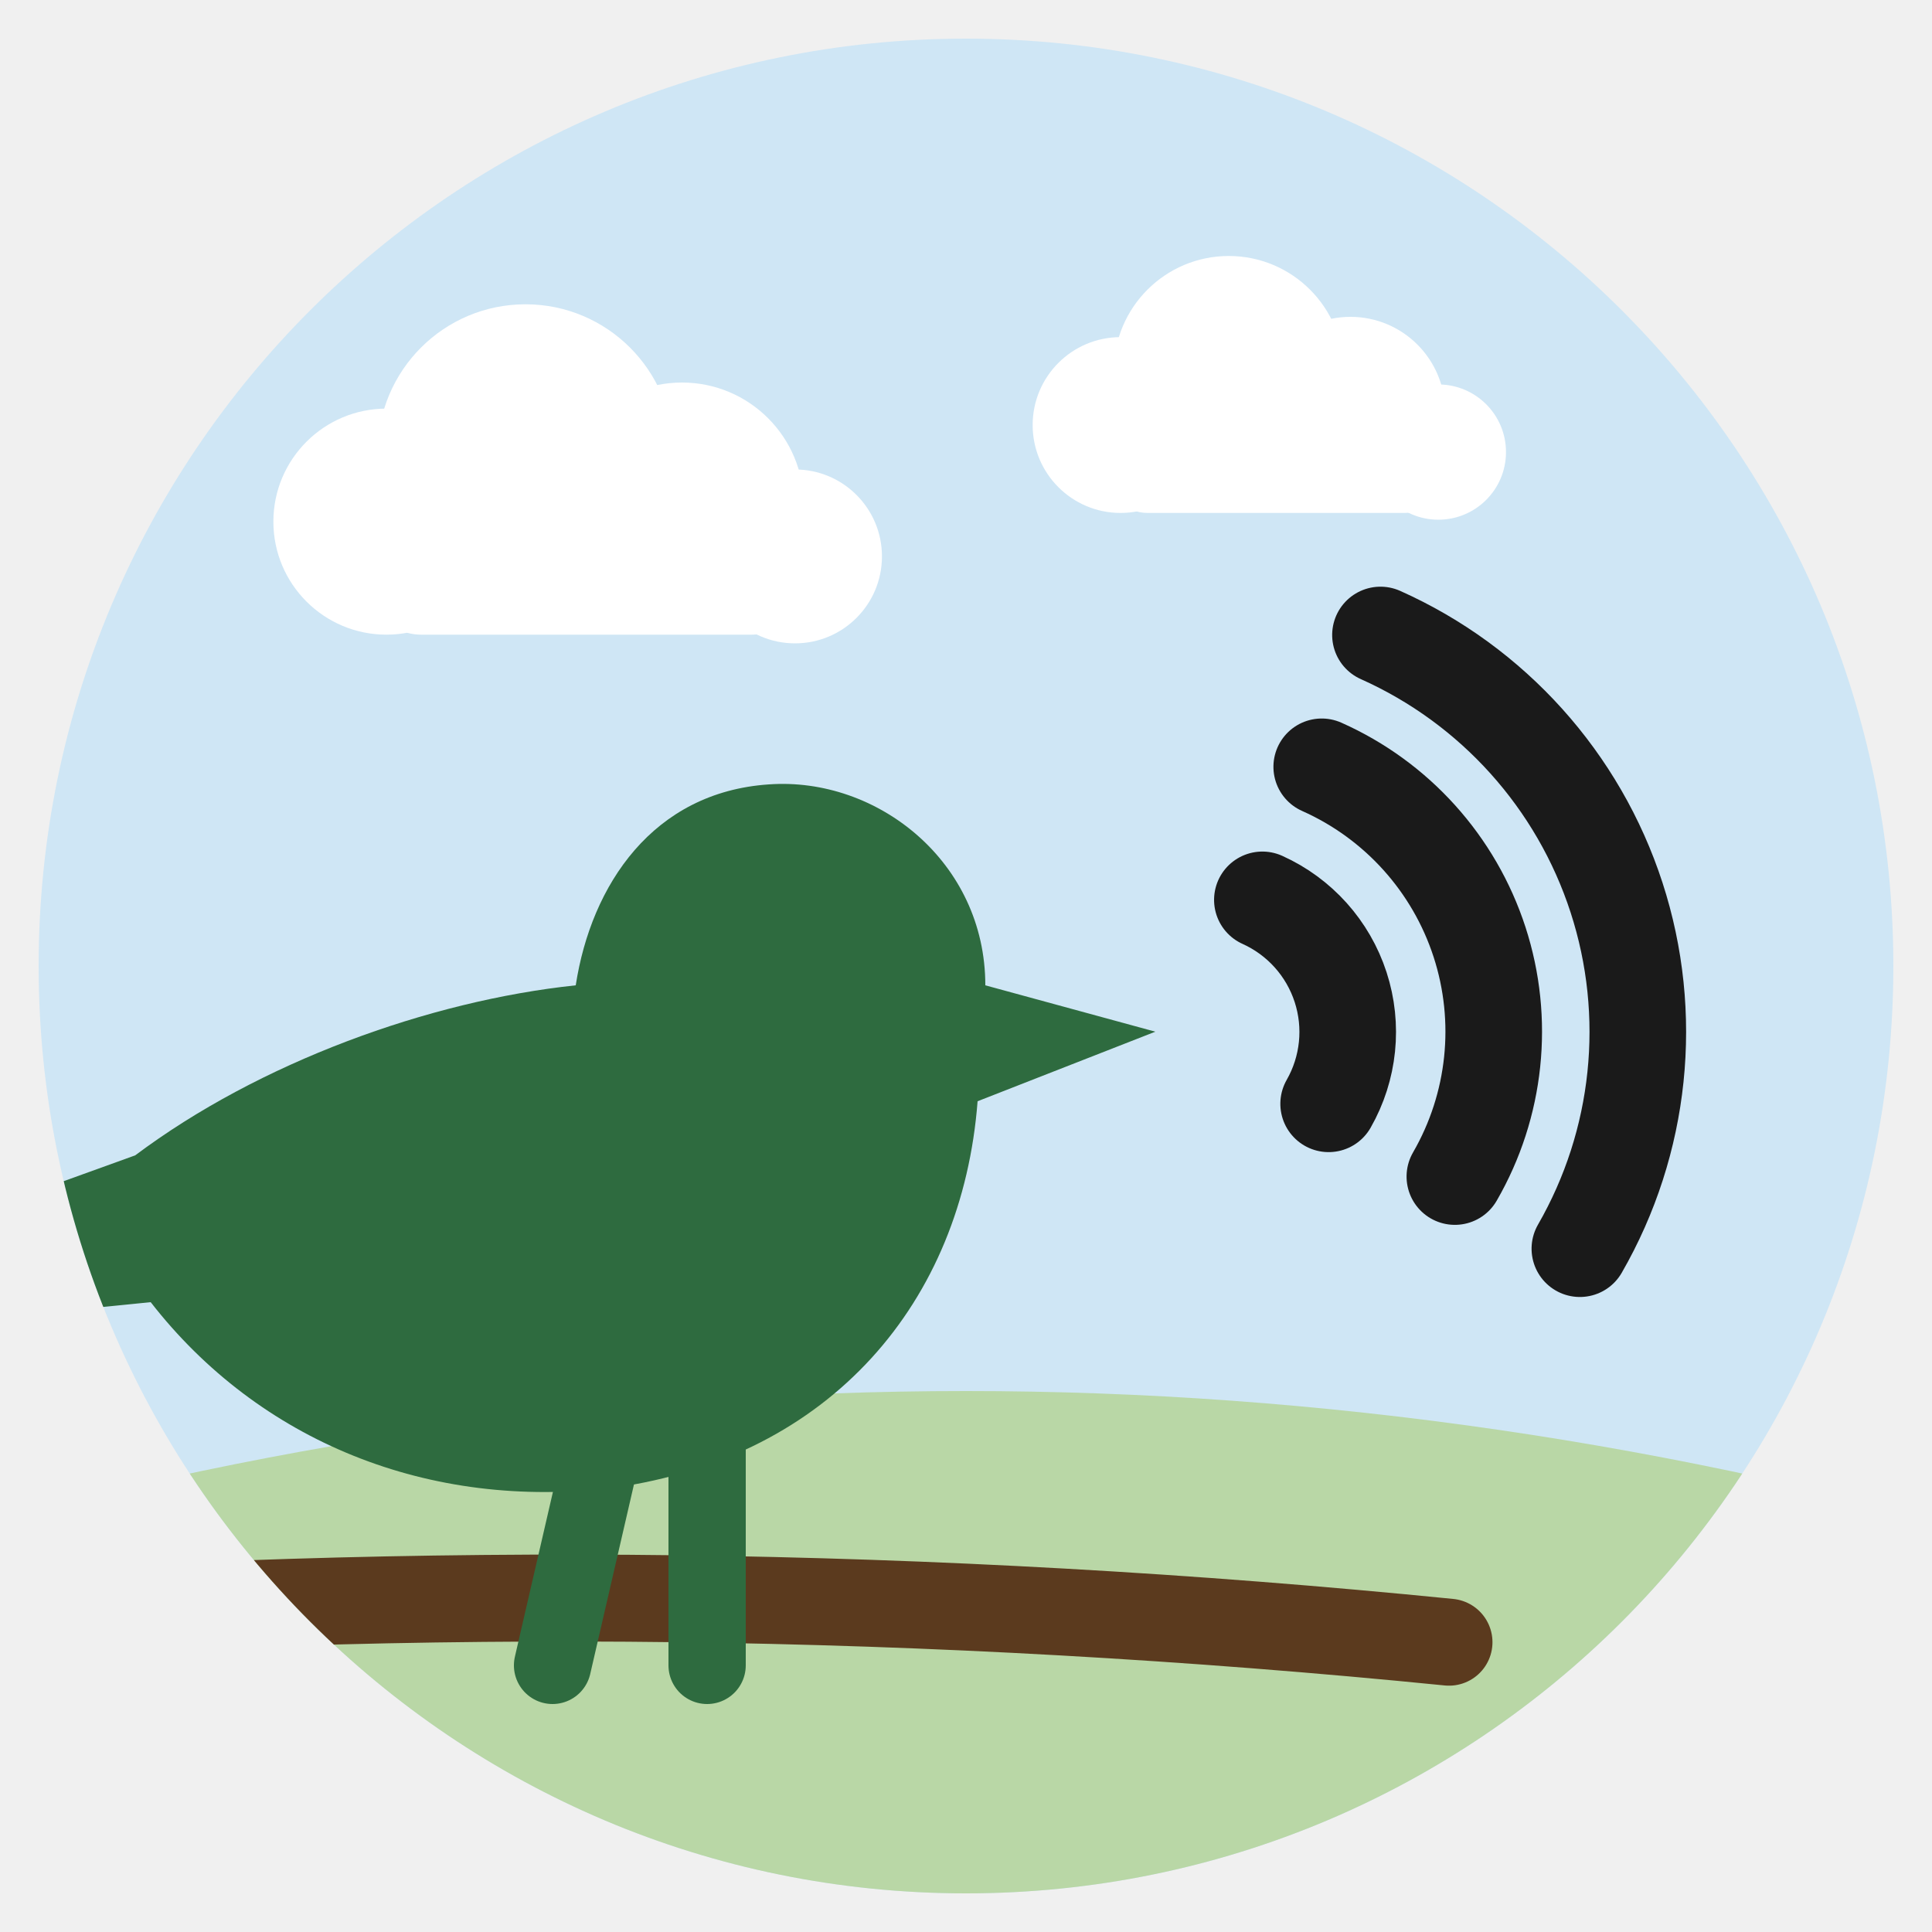
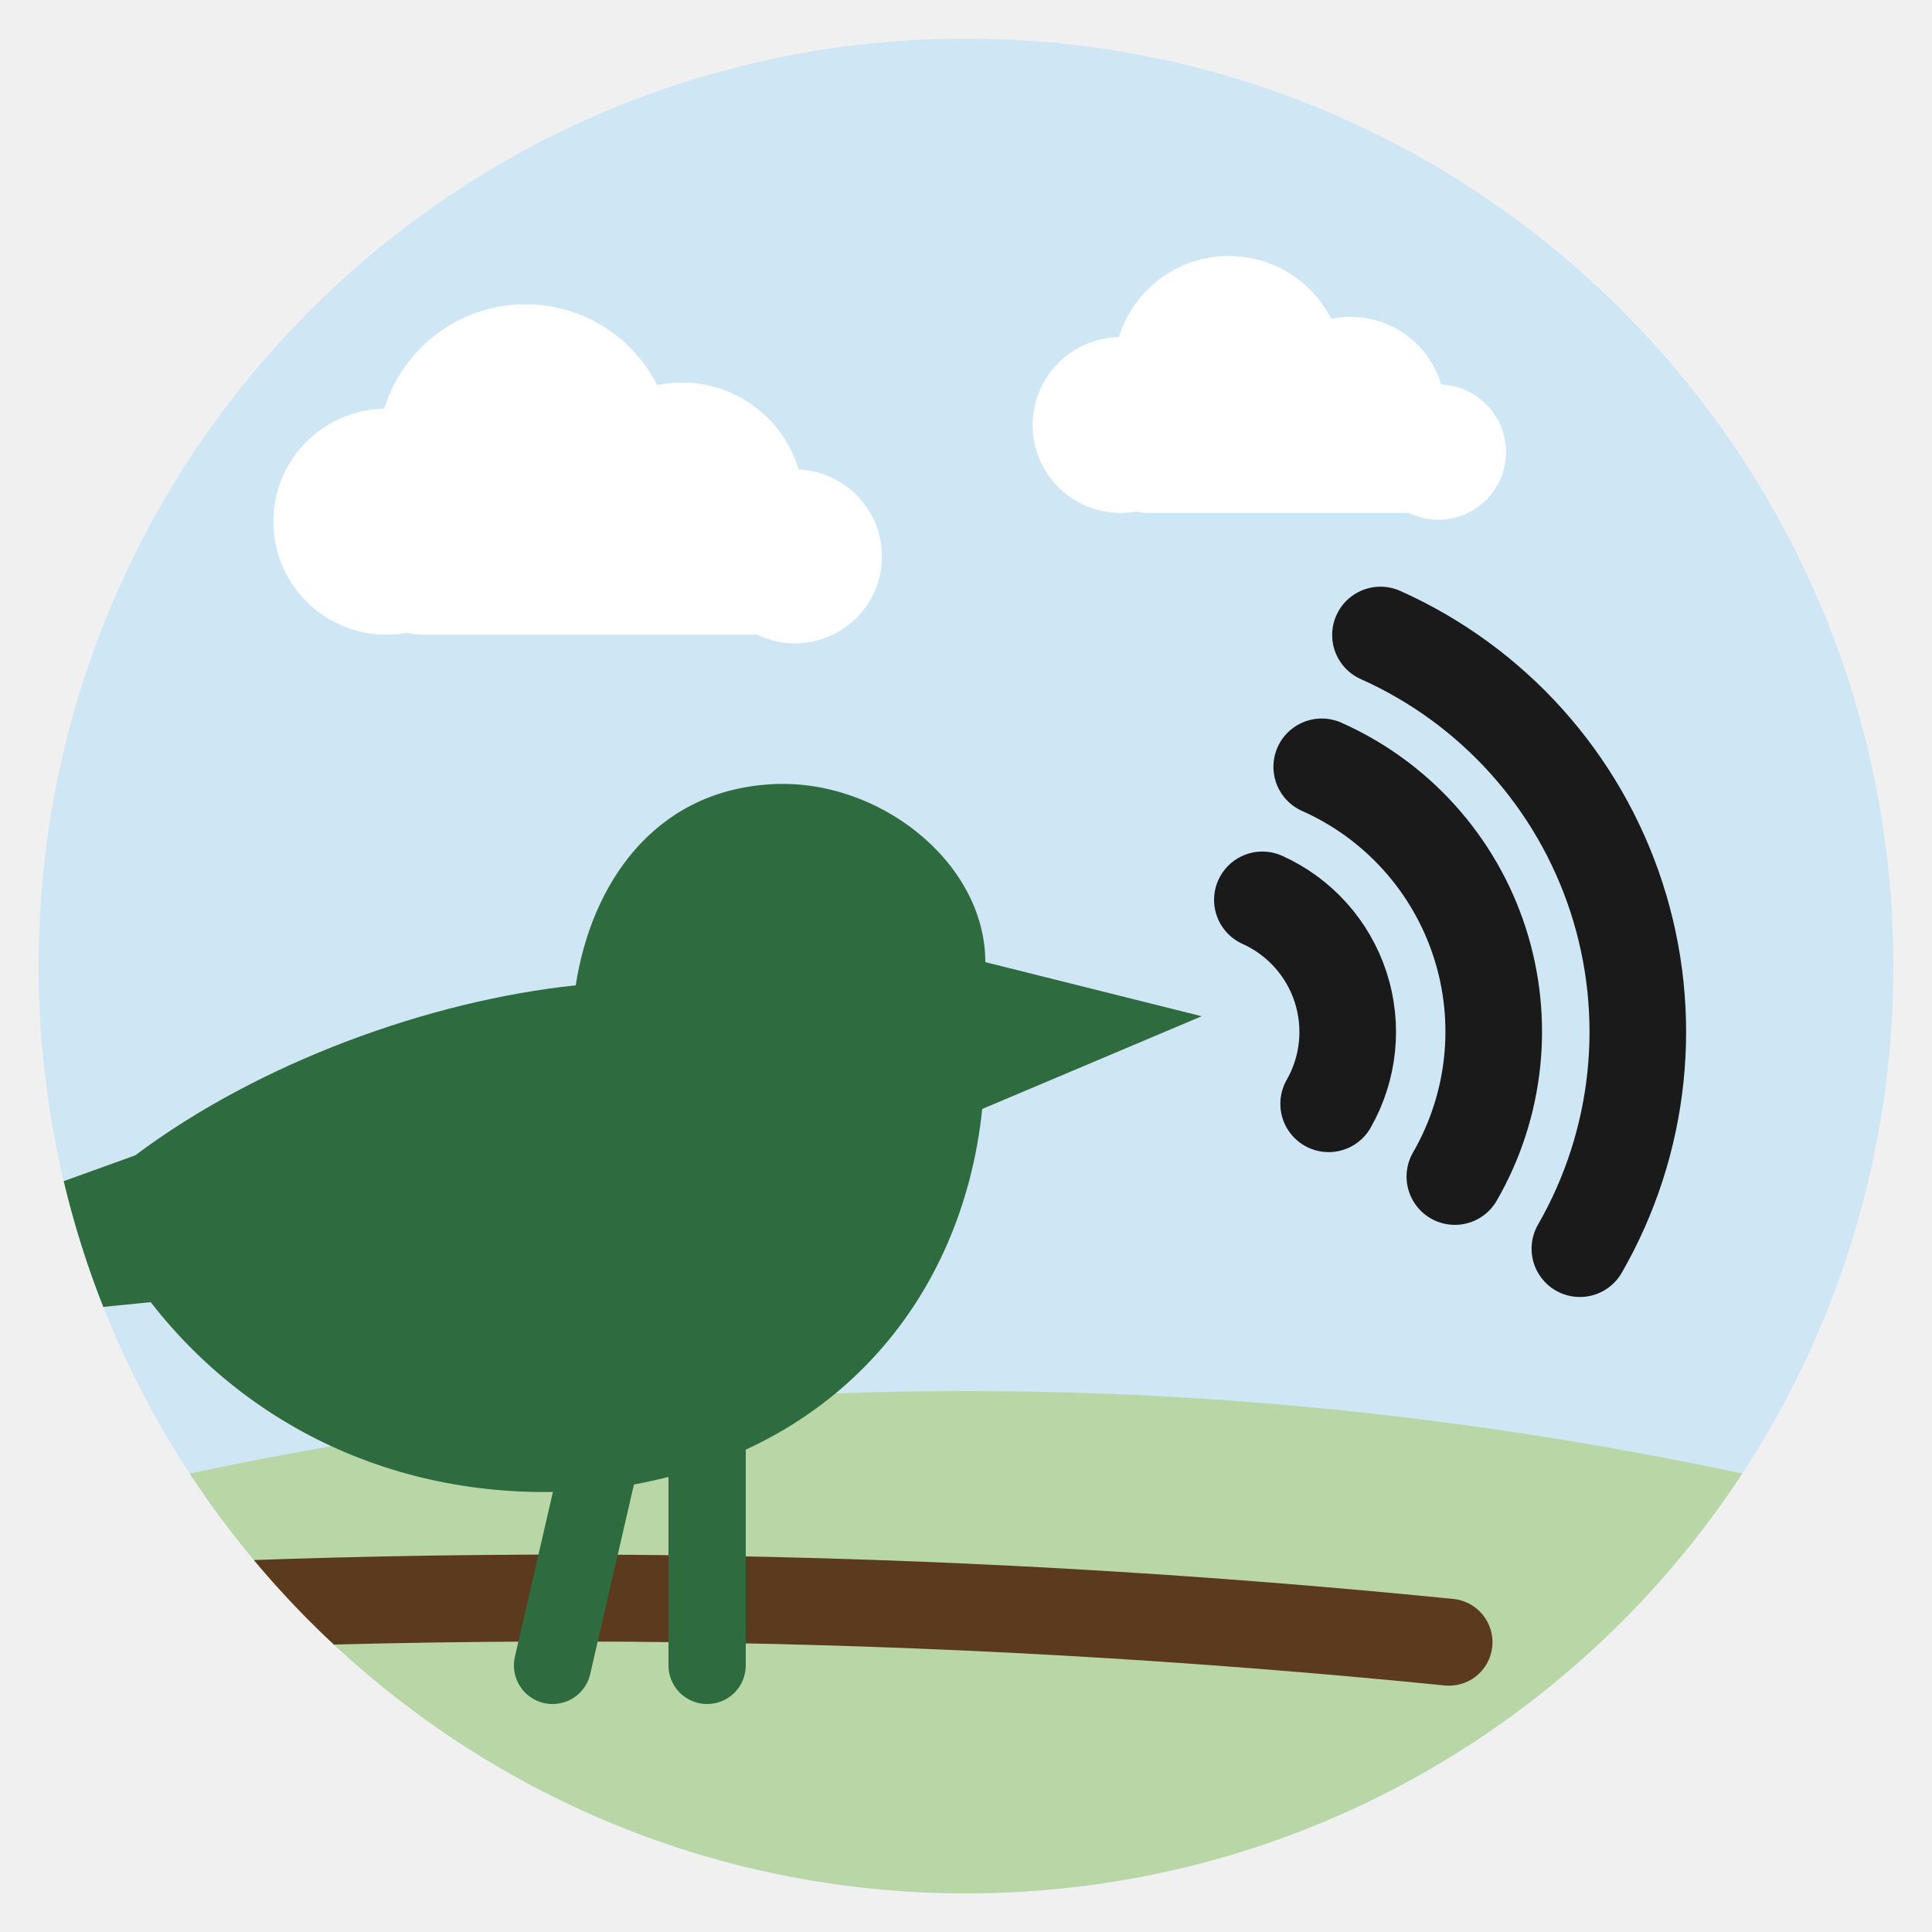
<svg xmlns="http://www.w3.org/2000/svg" viewBox="0 0 200 200">
  <defs>
    <clipPath id="c">
      <circle cx="100" cy="100" r="96" />
    </clipPath>
  </defs>
  <g clip-path="url(#c)">
    <circle cx="100" cy="100" r="96" fill="#CFE6F5" />
    <path d="M-10 160 Q100 128 210 160 L210 210 L-10 210 Z" fill="#B9D7A6" />
    <circle cx="40.0" cy="54.0" r="11.7" fill="#FFFFFF" />
    <circle cx="54.4" cy="46.8" r="15.3" fill="#FFFFFF" />
    <circle cx="70.6" cy="52.2" r="12.6" fill="#FFFFFF" />
    <circle cx="82.3" cy="57.6" r="9.0" fill="#FFFFFF" />
    <rect x="38.2" y="54.0" width="45.0" height="11.7" rx="5.4" fill="#FFFFFF" />
    <circle cx="116.0" cy="44.0" r="9.1" fill="#FFFFFF" />
    <circle cx="127.2" cy="38.4" r="11.9" fill="#FFFFFF" />
    <circle cx="139.8" cy="42.6" r="9.8" fill="#FFFFFF" />
    <circle cx="148.9" cy="46.8" r="7.0" fill="#FFFFFF" />
    <rect x="114.6" y="44.0" width="35.0" height="9.1" rx="4.2" fill="#FFFFFF" />
    <path d="M-10 168 Q70 162 150 170" stroke="#5B3A1E" stroke-width="9" fill="none" stroke-linecap="round" />
    <g transform="translate(54 118) scale(1.6) translate(-50 -45)">
-       <path d="M91 38 L80 35 C80 27 73 21.5 66 22 C58.5 22.5 54.5 28.5 53.5 35 C44 36 33 40 25 46 L7 52.5 L11 57 L26 55.5 C33 64.5 44 69 56 67.5 C70 65.5 78.5 55.5 79.5 42.5 Z" fill="#2E6B3F" />
+       <path d="M94 37 L80 33.5 C80 27 73 21.5 66 22 C58.5 22.5 54.5 28.5 53.5 35 C44 36 33 40 25 46 L7 52.5 L11 57 L26 55.5 C33 64.5 44 69 56 67.5 C70 65.5 78.5 55.5 79.8 43 Z" fill="#2E6B3F" />
      <path d="M55 66 L52 79 M62 65 L62 79" stroke="#2E6B3F" stroke-width="5" stroke-linecap="round" fill="none" />
    </g>
    <g transform="rotate(-18 124.6 106.8)">
      <path d="M134.6 95.7 A15 15 0 0 1 134.6 117.9" stroke="#1A1A1A" stroke-width="10" fill="none" stroke-linecap="round" />
      <path d="M144.7 84.5 A30 30 0 0 1 144.7 129.1" stroke="#1A1A1A" stroke-width="10" fill="none" stroke-linecap="round" />
      <path d="M154.7 73.4 A45 45 0 0 1 154.7 140.2" stroke="#1A1A1A" stroke-width="10" fill="none" stroke-linecap="round" />
    </g>
  </g>
</svg>
